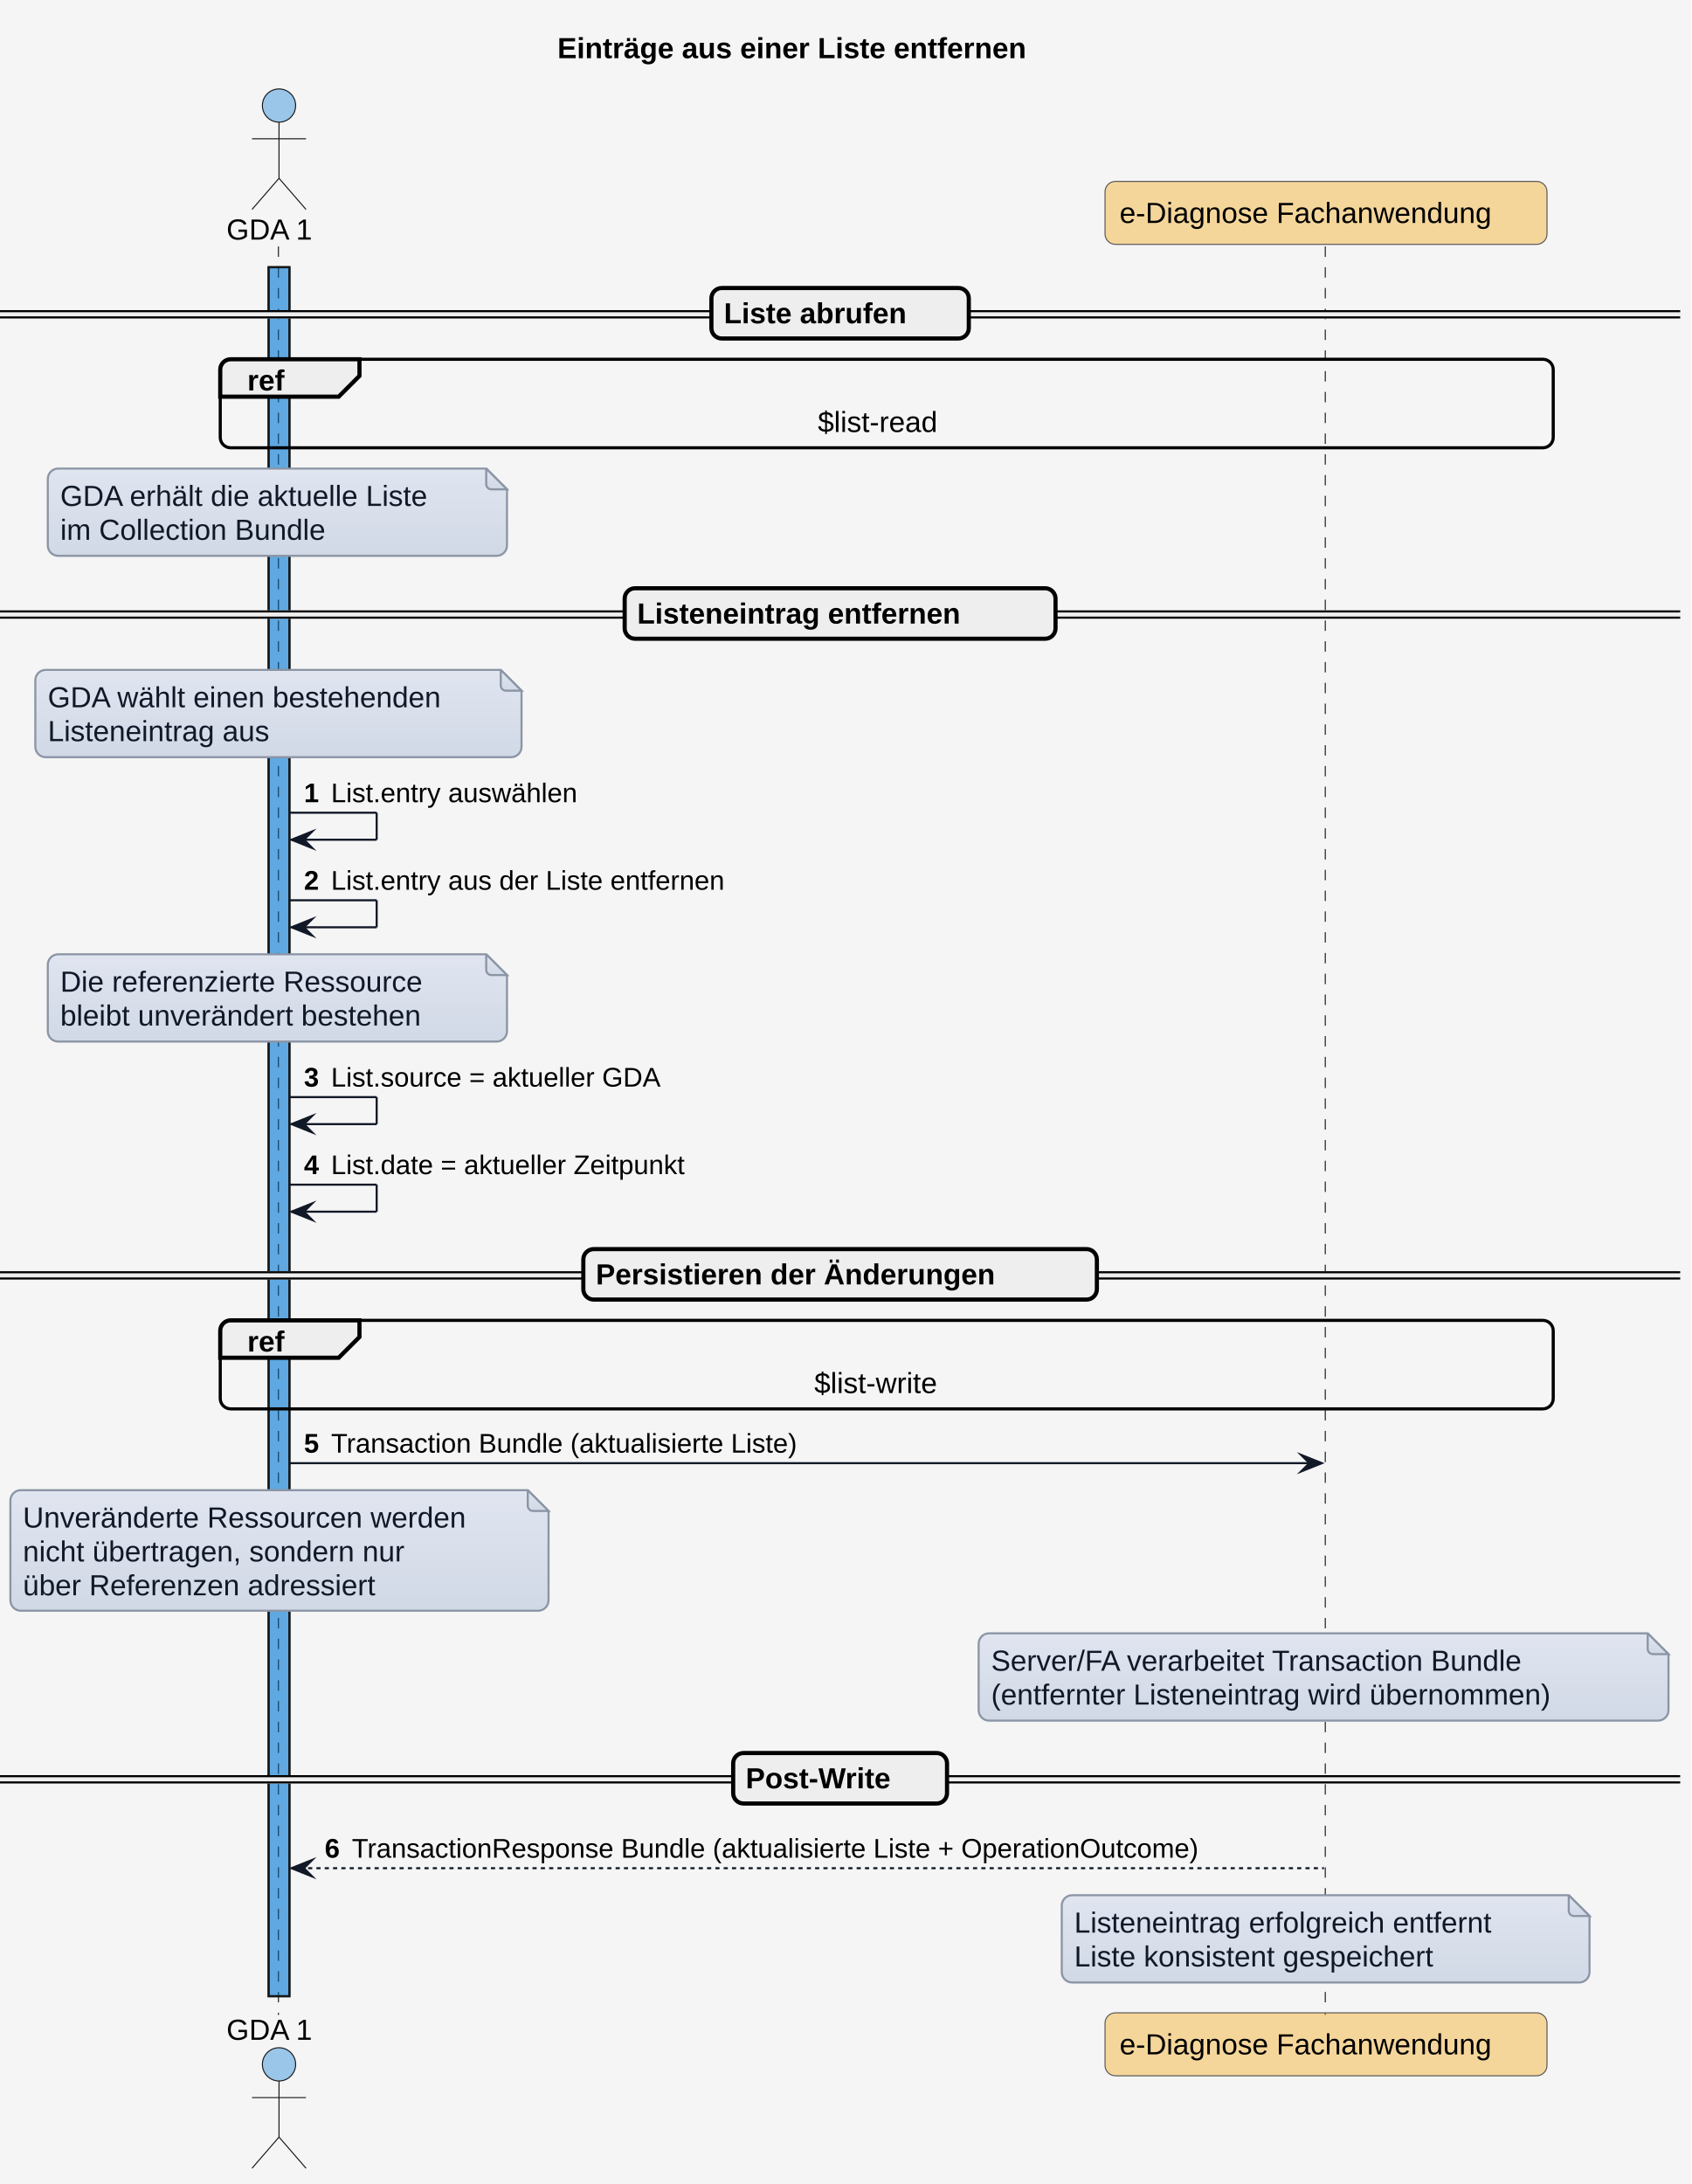
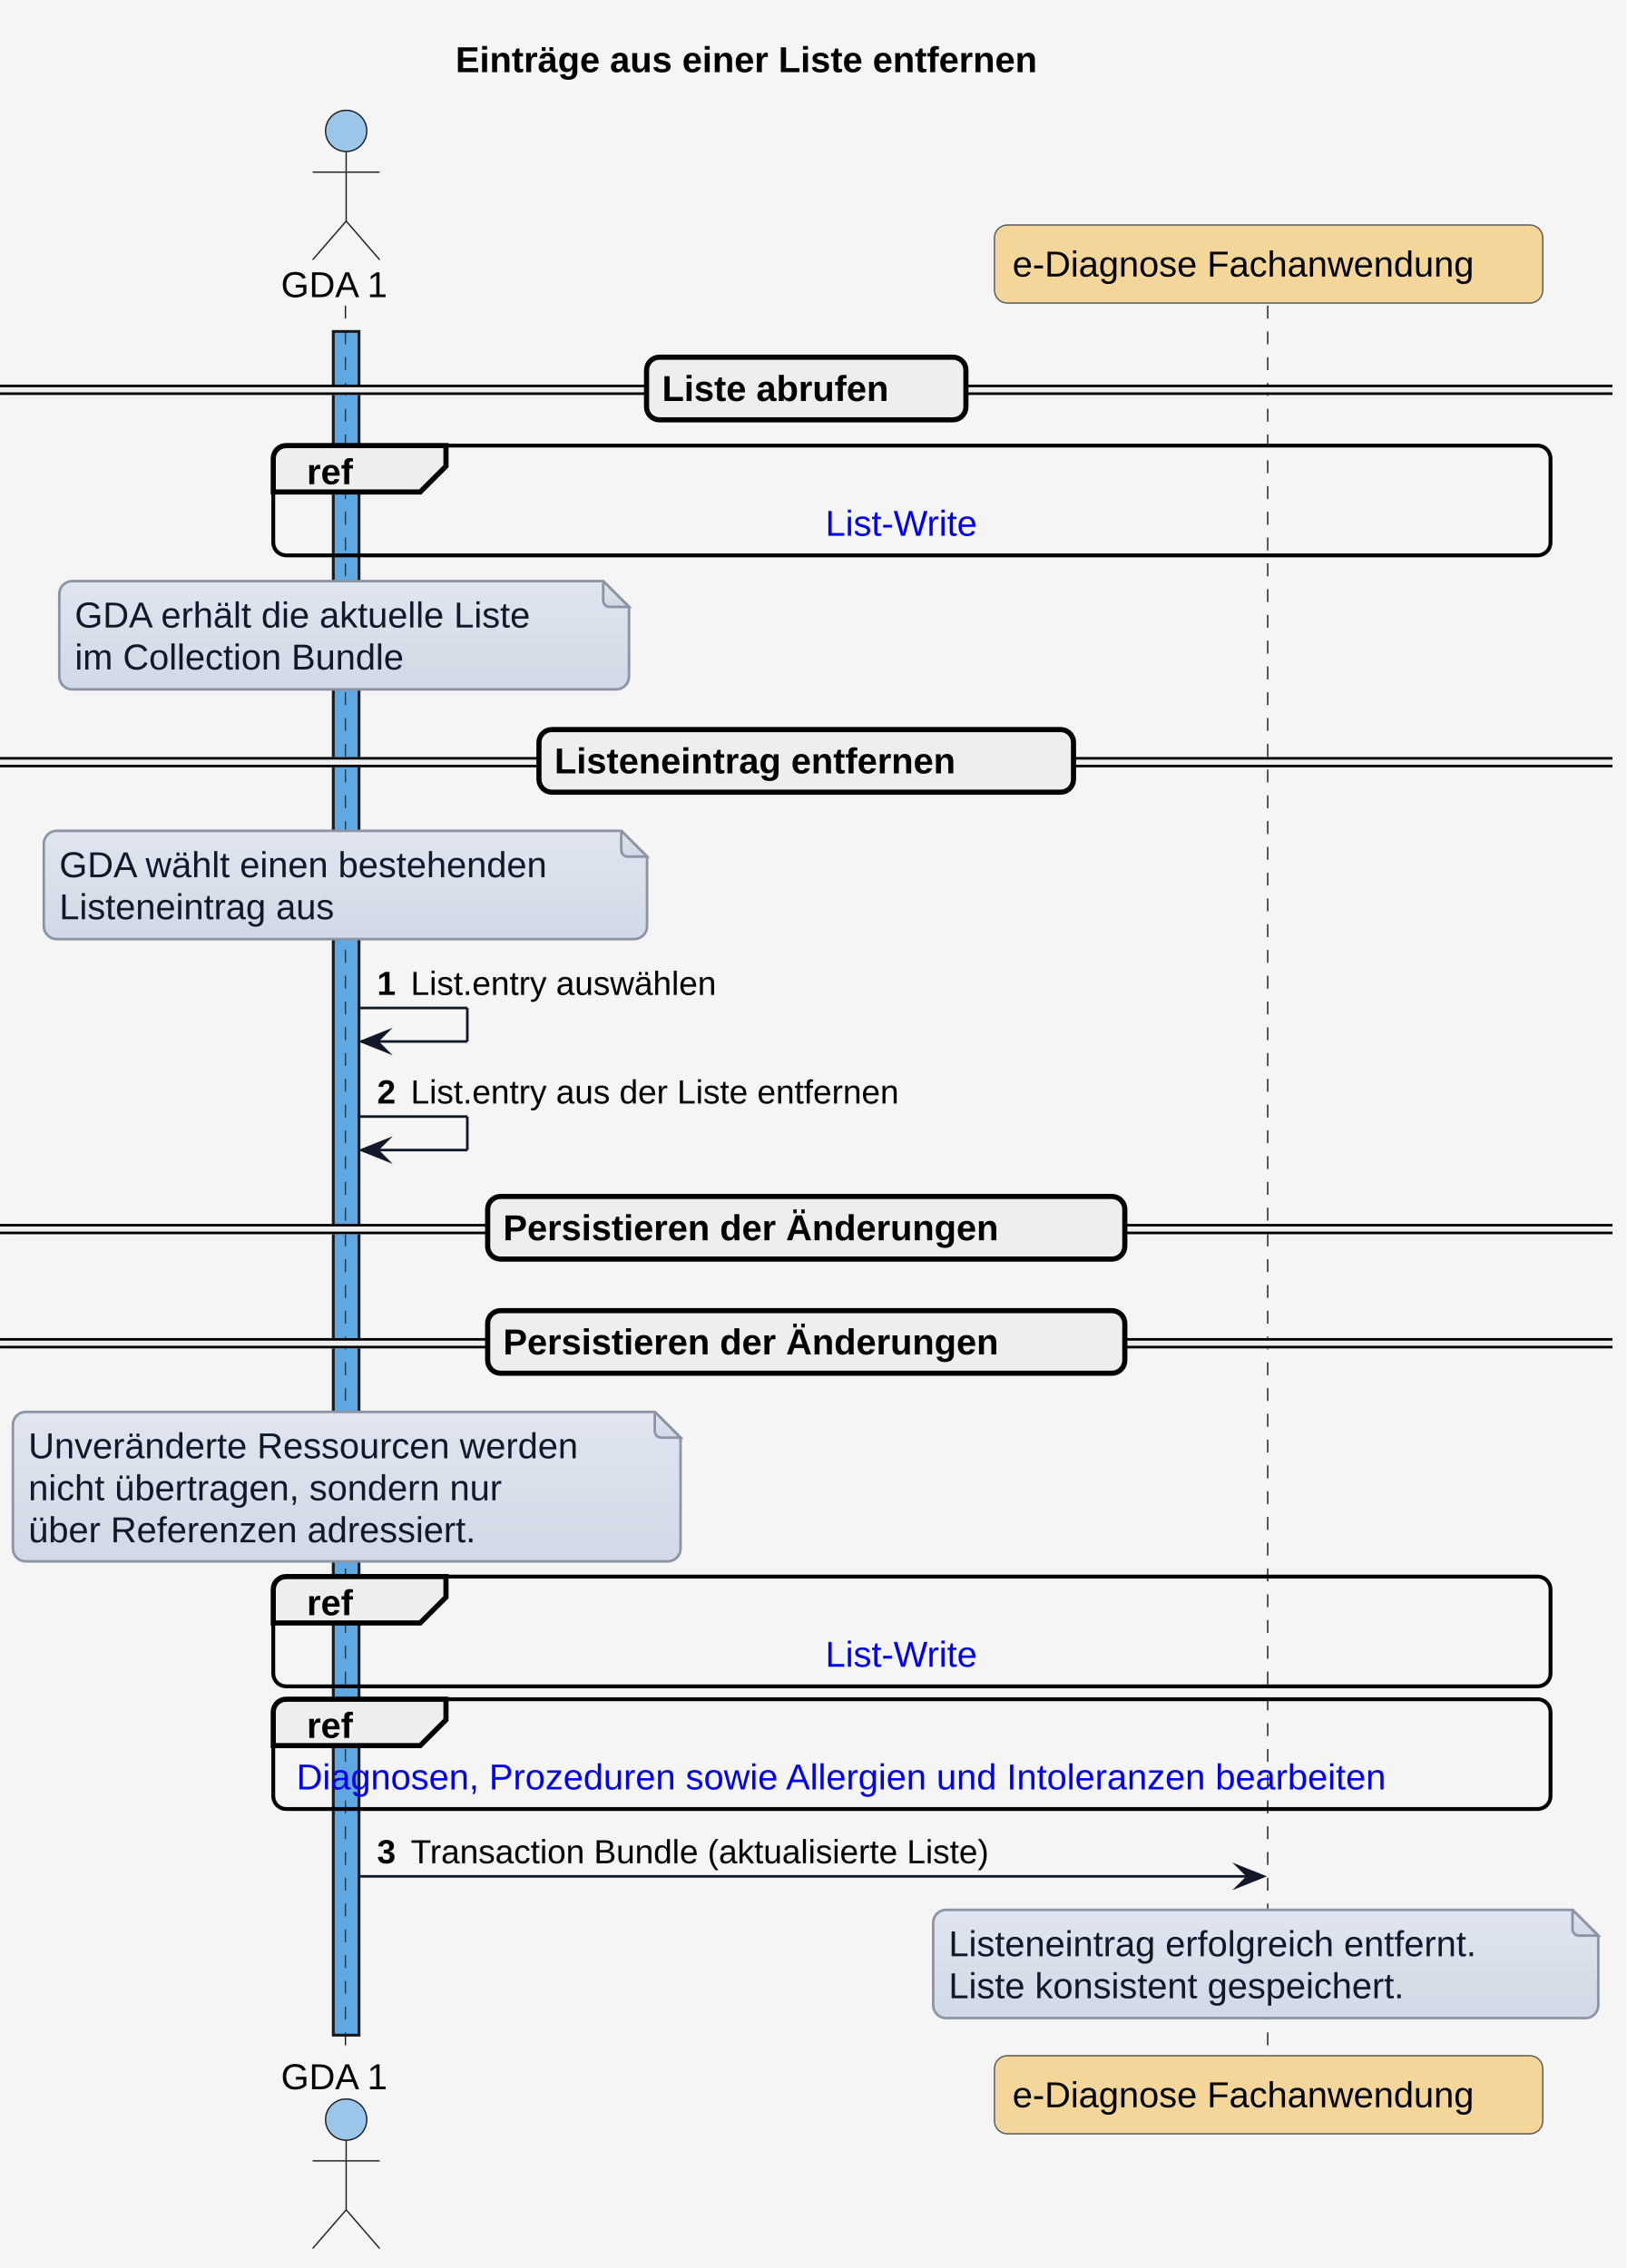
- <svg xmlns="http://www.w3.org/2000/svg" version="1.1" data-diagram-type="SEQUENCE" style="width:814px;height:1051px;background:#F5F5F5;" width="814px" height="1051px" viewBox="0 0 814 1051" zoomAndPan="magnify" preserveAspectRatio="none" contentStyleType="text/css">
+ <svg xmlns="http://www.w3.org/2000/svg" xmlns:xlink="http://www.w3.org/1999/xlink" version="1.1" data-diagram-type="SEQUENCE" style="width:631px;height:880px;background:#F5F5F5;" width="631px" height="880px" viewBox="0 0 631 880" zoomAndPan="magnify" preserveAspectRatio="none" contentStyleType="text/css">
  <defs>
-     <linearGradient x1="50%" y1="0%" x2="50%" y2="100%" id="gxjniraa2lwll0">
+     <linearGradient x1="50%" y1="0%" x2="50%" y2="100%" id="g3vnthfx31efd0">
      <stop stop-color="#E0E5F0" offset="0%" />
      <stop stop-color="#D1D9E6" offset="100%" />
    </linearGradient>
  </defs>
  <g>
-     <rect x="0" y="0" width="814" height="1051" fill="#F5F5F5" style="stroke:none;stroke-width:1;" />
+     <rect x="0" y="0" width="631" height="880" fill="#F5F5F5" style="stroke:none;stroke-width:1;" />
    <g class="title" data-source-line="1">
-       <text x="268.265" y="27.995" fill="#000000" font-size="14" lengthAdjust="spacing" textLength="271.106" font-weight="700" font-family="'Arial'">Einträge aus einer Liste entfernen</text>
+       <text x="176.697" y="27.995" fill="#000000" font-size="14" lengthAdjust="spacing" textLength="271.106" font-weight="700" font-family="'Arial'">Einträge aus einer Liste entfernen</text>
    </g>
    <g>
-       <rect x="129.282" y="128.594" width="10" height="832.031" fill="#0078D4" fill-opacity="0.376" style="stroke:#181818;stroke-width:1;" />
+       <rect x="129.282" y="128.594" width="10" height="661.039" fill="#0078D4" fill-opacity="0.376" style="stroke:#181818;stroke-width:1;" />
    </g>
    <g class="participant-lifeline" data-qualified-name="GDA_1" data-entity-uid="part1" id="part1-lifeline" data-source-line="50">
      <g>
-         <rect x="130.282" y="118.594" width="8" height="851.031" fill="#000000" fill-opacity="0" />
-         <line x1="134" y1="118.594" x2="134" y2="969.625" style="stroke:#181818;stroke-width:0.5;stroke-dasharray:5,5;" />
+         <rect x="130.282" y="118.594" width="8" height="680.039" fill="#000000" fill-opacity="0" />
+         <line x1="134" y1="118.594" x2="134" y2="798.633" style="stroke:#181818;stroke-width:0.5;stroke-dasharray:5,5;" />
      </g>
    </g>
    <g class="participant-lifeline" data-qualified-name="eDiag_FA" data-entity-uid="part2" id="part2-lifeline" data-source-line="51">
      <g>
-         <rect x="634.176" y="118.594" width="8" height="851.031" fill="#000000" fill-opacity="0" />
-         <line x1="637.823" y1="118.594" x2="637.823" y2="969.625" style="stroke:#181818;stroke-width:0.5;stroke-dasharray:5,5;" />
+         <rect x="488.116" y="118.594" width="8" height="680.039" fill="#000000" fill-opacity="0" />
+         <line x1="491.763" y1="118.594" x2="491.763" y2="798.633" style="stroke:#181818;stroke-width:0.5;stroke-dasharray:5,5;" />
      </g>
    </g>
    <g class="participant participant-head" data-qualified-name="GDA_1" data-entity-uid="part1" id="part1-head" data-source-line="50">
      <text x="109" y="115.292" fill="#000000" font-size="14" lengthAdjust="spacing" textLength="44.563" font-family="'Arial'">GDA 1</text>
      <ellipse cx="134.282" cy="50.797" rx="8" ry="8" fill="#0078D4" fill-opacity="0.376" style="stroke:#181818;stroke-width:0.5;" />
      <path d="M134.282,58.797 L134.282,85.797 M121.282,66.797 L147.282,66.797 M134.282,85.797 L121.282,100.797 M134.282,85.797 L147.282,100.797" style="stroke:#181818;stroke-width:0.5;" fill="none" />
    </g>
    <g class="participant participant-tail" data-qualified-name="GDA_1" data-entity-uid="part1" id="part1-tail" data-source-line="50">
-       <text x="109" y="981.62" fill="#000000" font-size="14" lengthAdjust="spacing" textLength="44.563" font-family="'Arial'">GDA 1</text>
-       <ellipse cx="134.282" cy="993.422" rx="8" ry="8" fill="#0078D4" fill-opacity="0.376" style="stroke:#181818;stroke-width:0.5;" />
-       <path d="M134.282,1001.422 L134.282,1028.422 M121.282,1009.422 L147.282,1009.422 M134.282,1028.422 L121.282,1043.422 M134.282,1028.422 L147.282,1043.422" style="stroke:#181818;stroke-width:0.5;" fill="none" />
+       <text x="109" y="810.628" fill="#000000" font-size="14" lengthAdjust="spacing" textLength="44.563" font-family="'Arial'">GDA 1</text>
+       <ellipse cx="134.282" cy="822.43" rx="8" ry="8" fill="#0078D4" fill-opacity="0.376" style="stroke:#181818;stroke-width:0.5;" />
+       <path d="M134.282,830.43 L134.282,857.43 M121.282,838.43 L147.282,838.43 M134.282,857.43 L121.282,872.43 M134.282,857.43 L147.282,872.43" style="stroke:#181818;stroke-width:0.5;" fill="none" />
    </g>
    <g class="participant participant-head" data-qualified-name="eDiag_FA" data-entity-uid="part2" id="part2-head" data-source-line="51">
-       <rect x="531.823" y="87.297" width="212.707" height="30.297" fill="#F5A403" fill-opacity="0.376" style="stroke:#555555;stroke-width:0.5;" rx="5" ry="5" />
-       <text x="538.823" y="107.292" fill="#000000" font-size="14" lengthAdjust="spacing" textLength="198.707" font-family="'Arial'">e-Diagnose Fachanwendung</text>
+       <rect x="385.763" y="87.297" width="212.707" height="30.297" fill="#F5A403" fill-opacity="0.376" style="stroke:#555555;stroke-width:0.5;" rx="5" ry="5" />
+       <text x="392.763" y="107.292" fill="#000000" font-size="14" lengthAdjust="spacing" textLength="198.707" font-family="'Arial'">e-Diagnose Fachanwendung</text>
    </g>
    <g class="participant participant-tail" data-qualified-name="eDiag_FA" data-entity-uid="part2" id="part2-tail" data-source-line="51">
-       <rect x="531.823" y="968.625" width="212.707" height="30.297" fill="#F5A403" fill-opacity="0.376" style="stroke:#555555;stroke-width:0.5;" rx="5" ry="5" />
-       <text x="538.823" y="988.62" fill="#000000" font-size="14" lengthAdjust="spacing" textLength="198.707" font-family="'Arial'">e-Diagnose Fachanwendung</text>
+       <rect x="385.763" y="797.633" width="212.707" height="30.297" fill="#F5A403" fill-opacity="0.376" style="stroke:#555555;stroke-width:0.5;" rx="5" ry="5" />
+       <text x="392.763" y="817.628" fill="#000000" font-size="14" lengthAdjust="spacing" textLength="198.707" font-family="'Arial'">e-Diagnose Fachanwendung</text>
    </g>
    <g>
-       <rect x="129.282" y="128.594" width="10" height="832.031" fill="#0078D4" fill-opacity="0.376" style="stroke:#181818;stroke-width:1;" />
+       <rect x="129.282" y="128.594" width="10" height="661.039" fill="#0078D4" fill-opacity="0.376" style="stroke:#181818;stroke-width:1;" />
    </g>
-     <rect x="0" y="149.742" width="808.637" height="3" fill="#EEEEEE" style="stroke:#EEEEEE;stroke-width:1;" rx="5" ry="5" />
-     <line x1="0" y1="149.742" x2="808.637" y2="149.742" style="stroke:#000000;stroke-width:1;" />
-     <line x1="0" y1="152.742" x2="808.637" y2="152.742" style="stroke:#000000;stroke-width:1;" />
-     <rect x="342.378" y="138.594" width="123.881" height="24.297" fill="#EEEEEE" style="stroke:#000000;stroke-width:2;" rx="5" ry="5" />
-     <text x="348.378" y="155.589" fill="#000000" font-size="14" lengthAdjust="spacing" textLength="105.007" font-weight="700" font-family="'Arial'">Liste abrufen</text>
-     <rect x="106" y="172.891" width="641.53" height="42.594" fill="none" style="stroke:#000000;stroke-width:1.5;" rx="5" ry="5" />
+     <rect x="0" y="149.742" width="625.501" height="3" fill="#EEEEEE" style="stroke:#EEEEEE;stroke-width:1;" rx="5" ry="5" />
+     <line x1="0" y1="149.742" x2="625.501" y2="149.742" style="stroke:#000000;stroke-width:1;" />
+     <line x1="0" y1="152.742" x2="625.501" y2="152.742" style="stroke:#000000;stroke-width:1;" />
+     <rect x="250.81" y="138.594" width="123.881" height="24.297" fill="#EEEEEE" style="stroke:#000000;stroke-width:2;" rx="5" ry="5" />
+     <text x="256.81" y="155.589" fill="#000000" font-size="14" lengthAdjust="spacing" textLength="105.007" font-weight="700" font-family="'Arial'">Liste abrufen</text>
+     <rect x="106" y="172.891" width="495.47" height="42.594" fill="none" style="stroke:#000000;stroke-width:1.5;" rx="5" ry="5" />
    <path d="M111,172.891 L173,172.891 L173,180.891 L163,190.891 L106,190.891 L106,177.891 A5,5 0 0 1 111,172.891" style="stroke:#000000;stroke-width:2;" fill="#EEEEEE" />
    <text x="119" y="187.886" fill="#000000" font-size="14" lengthAdjust="spacing" textLength="22.49" font-weight="700" font-family="'Arial'">ref</text>
-     <text x="393.587" y="207.886" fill="#000000" font-size="14" lengthAdjust="spacing" textLength="66.356" font-family="'Arial'">$list-read</text>
-     <path d="M23,230.484 L23,262.484 A5,5 0 0 0 28,267.484 L239,267.484 A5,5 0 0 0 244,262.484 L244,235.484 L234,225.484 L28,225.484 A5,5 0 0 0 23,230.484" style="stroke:#8B95A5;stroke-width:1;" fill="url(#gxjniraa2lwll0)" />
-     <path d="M234,225.484 L234,232.984 A2.5,2.5 0 0 0 236.5,235.484 L244,235.484 L234,225.484" style="stroke:#8B95A5;stroke-width:1;" fill="url(#gxjniraa2lwll0)" />
+     <a target="_top" href="interactions.html#list-write" xlink:href="interactions.html#list-write" xlink:type="simple" xlink:actuate="onRequest" xlink:show="new" title="interactions.html#list-write" xlink:title="interactions.html#list-write">
+       <text x="320.177" y="207.886" fill="#0000EE" font-size="14" lengthAdjust="spacing" textLength="67.115" font-family="'Arial'">List-Write</text>
+     </a>
+     <path d="M23,230.484 L23,262.484 A5,5 0 0 0 28,267.484 L239,267.484 A5,5 0 0 0 244,262.484 L244,235.484 L234,225.484 L28,225.484 A5,5 0 0 0 23,230.484" style="stroke:#8B95A5;stroke-width:1;" fill="url(#g3vnthfx31efd0)" />
+     <path d="M234,225.484 L234,232.984 A2.5,2.5 0 0 0 236.5,235.484 L244,235.484 L234,225.484" style="stroke:#8B95A5;stroke-width:1;" fill="url(#g3vnthfx31efd0)" />
    <text x="29" y="243.48" fill="#111827" font-size="14" lengthAdjust="spacing" textLength="200.737" font-family="'Arial'">GDA erhält die aktuelle Liste</text>
    <text x="29" y="259.776" fill="#111827" font-size="14" lengthAdjust="spacing" textLength="144.416" font-family="'Arial'">im Collection Bundle</text>
-     <rect x="0" y="294.227" width="808.637" height="3" fill="#EEEEEE" style="stroke:#EEEEEE;stroke-width:1;" rx="5" ry="5" />
-     <line x1="0" y1="294.227" x2="808.637" y2="294.227" style="stroke:#000000;stroke-width:1;" />
-     <line x1="0" y1="297.227" x2="808.637" y2="297.227" style="stroke:#000000;stroke-width:1;" />
-     <rect x="300.641" y="283.078" width="207.355" height="24.297" fill="#EEEEEE" style="stroke:#000000;stroke-width:2;" rx="5" ry="5" />
-     <text x="306.641" y="300.073" fill="#000000" font-size="14" lengthAdjust="spacing" textLength="188.481" font-weight="700" font-family="'Arial'">Listeneintrag entfernen</text>
-     <path d="M17,327.375 L17,359.375 A5,5 0 0 0 22,364.375 L246,364.375 A5,5 0 0 0 251,359.375 L251,332.375 L241,322.375 L22,322.375 A5,5 0 0 0 17,327.375" style="stroke:#8B95A5;stroke-width:1;" fill="url(#gxjniraa2lwll0)" />
-     <path d="M241,322.375 L241,329.875 A2.5,2.5 0 0 0 243.5,332.375 L251,332.375 L241,322.375" style="stroke:#8B95A5;stroke-width:1;" fill="url(#gxjniraa2lwll0)" />
+     <rect x="0" y="294.227" width="625.501" height="3" fill="#EEEEEE" style="stroke:#EEEEEE;stroke-width:1;" rx="5" ry="5" />
+     <line x1="0" y1="294.227" x2="625.501" y2="294.227" style="stroke:#000000;stroke-width:1;" />
+     <line x1="0" y1="297.227" x2="625.501" y2="297.227" style="stroke:#000000;stroke-width:1;" />
+     <rect x="209.073" y="283.078" width="207.355" height="24.297" fill="#EEEEEE" style="stroke:#000000;stroke-width:2;" rx="5" ry="5" />
+     <text x="215.073" y="300.073" fill="#000000" font-size="14" lengthAdjust="spacing" textLength="188.481" font-weight="700" font-family="'Arial'">Listeneintrag entfernen</text>
+     <path d="M17,327.375 L17,359.375 A5,5 0 0 0 22,364.375 L246,364.375 A5,5 0 0 0 251,359.375 L251,332.375 L241,322.375 L22,322.375 A5,5 0 0 0 17,327.375" style="stroke:#8B95A5;stroke-width:1;" fill="url(#g3vnthfx31efd0)" />
+     <path d="M241,322.375 L241,329.875 A2.5,2.5 0 0 0 243.5,332.375 L251,332.375 L241,322.375" style="stroke:#8B95A5;stroke-width:1;" fill="url(#g3vnthfx31efd0)" />
    <text x="23" y="340.37" fill="#111827" font-size="14" lengthAdjust="spacing" textLength="213.329" font-family="'Arial'">GDA wählt einen bestehenden</text>
    <text x="23" y="356.667" fill="#111827" font-size="14" lengthAdjust="spacing" textLength="121.242" font-family="'Arial'">Listeneintrag aus</text>
-     <g class="message" data-entity-1="part1" data-entity-2="part1" id="msg1" data-source-line="73">
+     <g class="message" data-entity-1="part1" data-entity-2="part1" id="msg1" data-source-line="74">
      <line x1="139.282" y1="391.102" x2="181.282" y2="391.102" style="stroke:#111827;stroke-width:1;" />
      <line x1="181.282" y1="391.102" x2="181.282" y2="404.102" style="stroke:#111827;stroke-width:1;" />
      <line x1="140.282" y1="404.102" x2="181.282" y2="404.102" style="stroke:#111827;stroke-width:1;" />
      <polygon points="150.282,400.102,140.282,404.102,150.282,408.102,146.282,404.102" fill="#111827" style="stroke:#111827;stroke-width:1;stroke-linejoin:miter;stroke-miterlimit:10;" />
      <text x="146.282" y="386.036" fill="#000000" font-size="13" lengthAdjust="spacing" textLength="9.045" font-weight="700" font-family="'Arial'">1</text>
      <text x="159.327" y="386.036" fill="#000000" font-size="13" lengthAdjust="spacing" textLength="135.027" font-family="'Arial'">List.entry auswählen</text>
    </g>
-     <g class="message" data-entity-1="part1" data-entity-2="part1" id="msg2" data-source-line="74">
+     <g class="message" data-entity-1="part1" data-entity-2="part1" id="msg2" data-source-line="75">
      <line x1="139.282" y1="433.234" x2="181.282" y2="433.234" style="stroke:#111827;stroke-width:1;" />
      <line x1="181.282" y1="433.234" x2="181.282" y2="446.234" style="stroke:#111827;stroke-width:1;" />
      <line x1="140.282" y1="446.234" x2="181.282" y2="446.234" style="stroke:#111827;stroke-width:1;" />
      <polygon points="150.282,442.234,140.282,446.234,150.282,450.234,146.282,446.234" fill="#111827" style="stroke:#111827;stroke-width:1;stroke-linejoin:miter;stroke-miterlimit:10;" />
      <text x="146.282" y="428.168" fill="#000000" font-size="13" lengthAdjust="spacing" textLength="9.045" font-weight="700" font-family="'Arial'">2</text>
      <text x="159.327" y="428.168" fill="#000000" font-size="13" lengthAdjust="spacing" textLength="216.785" font-family="'Arial'">List.entry aus der Liste entfernen</text>
    </g>
-     <path d="M23,464.234 L23,496.234 A5,5 0 0 0 28,501.234 L239,501.234 A5,5 0 0 0 244,496.234 L244,469.234 L234,459.234 L28,459.234 A5,5 0 0 0 23,464.234" style="stroke:#8B95A5;stroke-width:1;" fill="url(#gxjniraa2lwll0)" />
-     <path d="M234,459.234 L234,466.734 A2.5,2.5 0 0 0 236.5,469.234 L244,469.234 L234,459.234" style="stroke:#8B95A5;stroke-width:1;" fill="url(#gxjniraa2lwll0)" />
-     <text x="29" y="477.229" fill="#111827" font-size="14" lengthAdjust="spacing" textLength="195.481" font-family="'Arial'">Die referenzierte Ressource</text>
-     <text x="29" y="493.526" fill="#111827" font-size="14" lengthAdjust="spacing" textLength="200.409" font-family="'Arial'">bleibt unverändert bestehen</text>
-     <g class="message" data-entity-1="part1" data-entity-2="part1" id="msg3" data-source-line="81">
-       <line x1="139.282" y1="527.961" x2="181.282" y2="527.961" style="stroke:#111827;stroke-width:1;" />
-       <line x1="181.282" y1="527.961" x2="181.282" y2="540.961" style="stroke:#111827;stroke-width:1;" />
-       <line x1="140.282" y1="540.961" x2="181.282" y2="540.961" style="stroke:#111827;stroke-width:1;" />
-       <polygon points="150.282,536.961,140.282,540.961,150.282,544.961,146.282,540.961" fill="#111827" style="stroke:#111827;stroke-width:1;stroke-linejoin:miter;stroke-miterlimit:10;" />
-       <text x="146.282" y="522.895" fill="#000000" font-size="13" lengthAdjust="spacing" textLength="9.045" font-weight="700" font-family="'Arial'">3</text>
-       <text x="159.327" y="522.895" fill="#000000" font-size="13" lengthAdjust="spacing" textLength="179.975" font-family="'Arial'">List.source = aktueller GDA</text>
+     <rect x="0" y="475.383" width="625.501" height="3" fill="#EEEEEE" style="stroke:#EEEEEE;stroke-width:1;" rx="5" ry="5" />
+     <line x1="0" y1="475.383" x2="625.501" y2="475.383" style="stroke:#000000;stroke-width:1;" />
+     <line x1="0" y1="478.383" x2="625.501" y2="478.383" style="stroke:#000000;stroke-width:1;" />
+     <rect x="189.17" y="464.234" width="247.16" height="24.297" fill="#EEEEEE" style="stroke:#000000;stroke-width:2;" rx="5" ry="5" />
+     <text x="195.17" y="481.229" fill="#000000" font-size="14" lengthAdjust="spacing" textLength="228.286" font-weight="700" font-family="'Arial'">Persistieren der Änderungen</text>
+     <rect x="0" y="519.68" width="625.501" height="3" fill="#EEEEEE" style="stroke:#EEEEEE;stroke-width:1;" rx="5" ry="5" />
+     <line x1="0" y1="519.68" x2="625.501" y2="519.68" style="stroke:#000000;stroke-width:1;" />
+     <line x1="0" y1="522.68" x2="625.501" y2="522.68" style="stroke:#000000;stroke-width:1;" />
+     <rect x="189.17" y="508.531" width="247.16" height="24.297" fill="#EEEEEE" style="stroke:#000000;stroke-width:2;" rx="5" ry="5" />
+     <text x="195.17" y="525.526" fill="#000000" font-size="14" lengthAdjust="spacing" textLength="228.286" font-weight="700" font-family="'Arial'">Persistieren der Änderungen</text>
+     <path d="M5,552.828 L5,600.828 A5,5 0 0 0 10,605.828 L259,605.828 A5,5 0 0 0 264,600.828 L264,557.828 L254,547.828 L10,547.828 A5,5 0 0 0 5,552.828" style="stroke:#8B95A5;stroke-width:1;" fill="url(#g3vnthfx31efd0)" />
+     <path d="M254,547.828 L254,555.328 A2.5,2.5 0 0 0 256.5,557.828 L264,557.828 L254,547.828" style="stroke:#8B95A5;stroke-width:1;" fill="url(#g3vnthfx31efd0)" />
+     <text x="11" y="565.823" fill="#111827" font-size="14" lengthAdjust="spacing" textLength="238.984" font-family="'Arial'">Unveränderte Ressourcen werden</text>
+     <text x="11" y="582.12" fill="#111827" font-size="14" lengthAdjust="spacing" textLength="211.312" font-family="'Arial'">nicht übertragen, sondern nur</text>
+     <text x="11" y="598.417" fill="#111827" font-size="14" lengthAdjust="spacing" textLength="195.61" font-family="'Arial'">über Referenzen adressiert.</text>
+     <rect x="106" y="611.719" width="495.47" height="42.594" fill="none" style="stroke:#000000;stroke-width:1.5;" rx="5" ry="5" />
+     <path d="M111,611.719 L173,611.719 L173,619.719 L163,629.719 L106,629.719 L106,616.719 A5,5 0 0 1 111,611.719" style="stroke:#000000;stroke-width:2;" fill="#EEEEEE" />
+     <text x="119" y="626.714" fill="#000000" font-size="14" lengthAdjust="spacing" textLength="22.49" font-weight="700" font-family="'Arial'">ref</text>
+     <a target="_top" href="interactions.html#list-write" xlink:href="interactions.html#list-write" xlink:type="simple" xlink:actuate="onRequest" xlink:show="new" title="interactions.html#list-write" xlink:title="interactions.html#list-write">
+       <text x="320.177" y="646.714" fill="#0000EE" font-size="14" lengthAdjust="spacing" textLength="67.115" font-family="'Arial'">List-Write</text>
+     </a>
+     <rect x="106" y="659.312" width="495.47" height="42.594" fill="none" style="stroke:#000000;stroke-width:1.5;" rx="5" ry="5" />
+     <path d="M111,659.312 L173,659.312 L173,667.312 L163,677.312 L106,677.312 L106,664.312 A5,5 0 0 1 111,659.312" style="stroke:#000000;stroke-width:2;" fill="#EEEEEE" />
+     <text x="119" y="674.308" fill="#000000" font-size="14" lengthAdjust="spacing" textLength="22.49" font-weight="700" font-family="'Arial'">ref</text>
+     <a target="_top" href="uc-e-diag-06.html#sub-uc-e-diag-06-11-Diagnosen-Prozeduren-sowie-Allergien-und-Intoleranzen-bearbeiten" xlink:href="uc-e-diag-06.html#sub-uc-e-diag-06-11-Diagnosen-Prozeduren-sowie-Allergien-und-Intoleranzen-bearbeiten" xlink:type="simple" xlink:actuate="onRequest" xlink:show="new" title="uc-e-diag-06.html#sub-uc-e-diag-06-11-Diagnosen-Prozeduren-sowie-Allergien-und-Intoleranzen-bearbeiten" xlink:title="uc-e-diag-06.html#sub-uc-e-diag-06-11-Diagnosen-Prozeduren-sowie-Allergien-und-Intoleranzen-bearbeiten">
+       <text x="115" y="694.308" fill="#0000EE" font-size="14" lengthAdjust="spacing" textLength="477.47" font-family="'Arial'">Diagnosen, Prozeduren sowie Allergien und Intoleranzen bearbeiten</text>
+     </a>
+     <g class="message" data-entity-1="part1" data-entity-2="part2" id="msg3" data-source-line="92">
+       <polygon points="480.116,724.039,490.116,728.039,480.116,732.039,484.116,728.039" fill="#111827" style="stroke:#111827;stroke-width:1;stroke-linejoin:miter;stroke-miterlimit:10;" />
+       <line x1="139.282" y1="728.039" x2="486.116" y2="728.039" style="stroke:#111827;stroke-width:1;" />
+       <text x="146.282" y="722.973" fill="#000000" font-size="13" lengthAdjust="spacing" textLength="9.045" font-weight="700" font-family="'Arial'">3</text>
+       <text x="159.327" y="722.973" fill="#000000" font-size="13" lengthAdjust="spacing" textLength="255.645" font-family="'Arial'">Transaction Bundle (aktualisierte Liste)</text>
    </g>
-     <g class="message" data-entity-1="part1" data-entity-2="part1" id="msg4" data-source-line="82">
-       <line x1="139.282" y1="570.094" x2="181.282" y2="570.094" style="stroke:#111827;stroke-width:1;" />
-       <line x1="181.282" y1="570.094" x2="181.282" y2="583.094" style="stroke:#111827;stroke-width:1;" />
-       <line x1="140.282" y1="583.094" x2="181.282" y2="583.094" style="stroke:#111827;stroke-width:1;" />
-       <polygon points="150.282,579.094,140.282,583.094,150.282,587.094,146.282,583.094" fill="#111827" style="stroke:#111827;stroke-width:1;stroke-linejoin:miter;stroke-miterlimit:10;" />
-       <text x="146.282" y="565.028" fill="#000000" font-size="13" lengthAdjust="spacing" textLength="9.045" font-weight="700" font-family="'Arial'">4</text>
-       <text x="159.327" y="565.028" fill="#000000" font-size="13" lengthAdjust="spacing" textLength="199.824" font-family="'Arial'">List.date = aktueller Zeitpunkt</text>
-     </g>
-     <rect x="0" y="612.242" width="808.637" height="3" fill="#EEEEEE" style="stroke:#EEEEEE;stroke-width:1;" rx="5" ry="5" />
-     <line x1="0" y1="612.242" x2="808.637" y2="612.242" style="stroke:#000000;stroke-width:1;" />
-     <line x1="0" y1="615.242" x2="808.637" y2="615.242" style="stroke:#000000;stroke-width:1;" />
-     <rect x="280.738" y="601.094" width="247.16" height="24.297" fill="#EEEEEE" style="stroke:#000000;stroke-width:2;" rx="5" ry="5" />
-     <text x="286.738" y="618.089" fill="#000000" font-size="14" lengthAdjust="spacing" textLength="228.286" font-weight="700" font-family="'Arial'">Persistieren der Änderungen</text>
-     <rect x="106" y="635.391" width="641.53" height="42.594" fill="none" style="stroke:#000000;stroke-width:1.5;" rx="5" ry="5" />
-     <path d="M111,635.391 L173,635.391 L173,643.391 L163,653.391 L106,653.391 L106,640.391 A5,5 0 0 1 111,635.391" style="stroke:#000000;stroke-width:2;" fill="#EEEEEE" />
-     <text x="119" y="650.386" fill="#000000" font-size="14" lengthAdjust="spacing" textLength="22.49" font-weight="700" font-family="'Arial'">ref</text>
-     <text x="391.905" y="670.386" fill="#000000" font-size="14" lengthAdjust="spacing" textLength="69.72" font-family="'Arial'">$list-write</text>
-     <g class="message" data-entity-1="part1" data-entity-2="part2" id="msg5" data-source-line="88">
-       <polygon points="626.176,700.117,636.176,704.117,626.176,708.117,630.176,704.117" fill="#111827" style="stroke:#111827;stroke-width:1;stroke-linejoin:miter;stroke-miterlimit:10;" />
-       <line x1="139.282" y1="704.117" x2="632.176" y2="704.117" style="stroke:#111827;stroke-width:1;" />
-       <text x="146.282" y="699.051" fill="#000000" font-size="13" lengthAdjust="spacing" textLength="9.045" font-weight="700" font-family="'Arial'">5</text>
-       <text x="159.327" y="699.051" fill="#000000" font-size="13" lengthAdjust="spacing" textLength="255.645" font-family="'Arial'">Transaction Bundle (aktualisierte Liste)</text>
-     </g>
-     <path d="M5,722.117 L5,770.117 A5,5 0 0 0 10,775.117 L259,775.117 A5,5 0 0 0 264,770.117 L264,727.117 L254,717.117 L10,717.117 A5,5 0 0 0 5,722.117" style="stroke:#8B95A5;stroke-width:1;" fill="url(#gxjniraa2lwll0)" />
-     <path d="M254,717.117 L254,724.617 A2.5,2.5 0 0 0 256.5,727.117 L264,727.117 L254,717.117" style="stroke:#8B95A5;stroke-width:1;" fill="url(#gxjniraa2lwll0)" />
-     <text x="11" y="735.112" fill="#111827" font-size="14" lengthAdjust="spacing" textLength="238.984" font-family="'Arial'">Unveränderte Ressourcen werden</text>
-     <text x="11" y="751.409" fill="#111827" font-size="14" lengthAdjust="spacing" textLength="211.312" font-family="'Arial'">nicht übertragen, sondern nur</text>
-     <text x="11" y="767.706" fill="#111827" font-size="14" lengthAdjust="spacing" textLength="191.16" font-family="'Arial'">über Referenzen adressiert</text>
-     <path d="M471,791.008 L471,823.008 A5,5 0 0 0 476,828.008 L798,828.008 A5,5 0 0 0 803,823.008 L803,796.008 L793,786.008 L476,786.008 A5,5 0 0 0 471,791.008" style="stroke:#8B95A5;stroke-width:1;" fill="url(#gxjniraa2lwll0)" />
-     <path d="M793,786.008 L793,793.508 A2.5,2.5 0 0 0 795.5,796.008 L803,796.008 L793,786.008" style="stroke:#8B95A5;stroke-width:1;" fill="url(#gxjniraa2lwll0)" />
-     <text x="477" y="804.003" fill="#111827" font-size="14" lengthAdjust="spacing" textLength="290.466" font-family="'Arial'">Server/FA verarbeitet Transaction Bundle</text>
-     <text x="477" y="820.3" fill="#111827" font-size="14" lengthAdjust="spacing" textLength="311.637" font-family="'Arial'">(entfernter Listeneintrag wird übernommen)</text>
-     <rect x="0" y="854.75" width="808.637" height="3" fill="#EEEEEE" style="stroke:#EEEEEE;stroke-width:1;" rx="5" ry="5" />
-     <line x1="0" y1="854.75" x2="808.637" y2="854.75" style="stroke:#000000;stroke-width:1;" />
-     <line x1="0" y1="857.75" x2="808.637" y2="857.75" style="stroke:#000000;stroke-width:1;" />
-     <rect x="352.857" y="843.602" width="102.922" height="24.297" fill="#EEEEEE" style="stroke:#000000;stroke-width:2;" rx="5" ry="5" />
-     <text x="358.857" y="860.597" fill="#000000" font-size="14" lengthAdjust="spacing" textLength="84.048" font-weight="700" font-family="'Arial'">Post-Write</text>
-     <g class="message" data-entity-1="part2" data-entity-2="part1" id="msg6" data-source-line="103">
-       <polygon points="150.282,895.031,140.282,899.031,150.282,903.031,146.282,899.031" fill="#111827" style="stroke:#111827;stroke-width:1;stroke-linejoin:miter;stroke-miterlimit:10;" />
-       <line x1="144.282" y1="899.031" x2="637.176" y2="899.031" style="stroke:#111827;stroke-width:1;stroke-dasharray:2,2;" />
-       <text x="156.282" y="893.965" fill="#000000" font-size="13" lengthAdjust="spacing" textLength="9.045" font-weight="700" font-family="'Arial'">6</text>
-       <text x="169.327" y="893.965" fill="#000000" font-size="13" lengthAdjust="spacing" textLength="461.849" font-family="'Arial'">TransactionResponse Bundle (aktualisierte Liste + OperationOutcome)</text>
-     </g>
-     <path d="M511,917.031 L511,949.031 A5,5 0 0 0 516,954.031 L760,954.031 A5,5 0 0 0 765,949.031 L765,922.031 L755,912.031 L516,912.031 A5,5 0 0 0 511,917.031" style="stroke:#8B95A5;stroke-width:1;" fill="url(#gxjniraa2lwll0)" />
-     <path d="M755,912.031 L755,919.531 A2.5,2.5 0 0 0 757.5,922.031 L765,922.031 L755,912.031" style="stroke:#8B95A5;stroke-width:1;" fill="url(#gxjniraa2lwll0)" />
-     <text x="517" y="930.026" fill="#111827" font-size="14" lengthAdjust="spacing" textLength="233.051" font-family="'Arial'">Listeneintrag erfolgreich entfernt</text>
-     <text x="517" y="946.323" fill="#111827" font-size="14" lengthAdjust="spacing" textLength="197.087" font-family="'Arial'">Liste konsistent gespeichert</text>
+     <path d="M362,746.039 L362,778.039 A5,5 0 0 0 367,783.039 L615,783.039 A5,5 0 0 0 620,778.039 L620,751.039 L610,741.039 L367,741.039 A5,5 0 0 0 362,746.039" style="stroke:#8B95A5;stroke-width:1;" fill="url(#g3vnthfx31efd0)" />
+     <path d="M610,741.039 L610,748.539 A2.5,2.5 0 0 0 612.5,751.039 L620,751.039 L610,741.039" style="stroke:#8B95A5;stroke-width:1;" fill="url(#g3vnthfx31efd0)" />
+     <text x="368" y="759.034" fill="#111827" font-size="14" lengthAdjust="spacing" textLength="237.501" font-family="'Arial'">Listeneintrag erfolgreich entfernt.</text>
+     <text x="368" y="775.331" fill="#111827" font-size="14" lengthAdjust="spacing" textLength="201.537" font-family="'Arial'">Liste konsistent gespeichert.</text>
  </g>
</svg>
